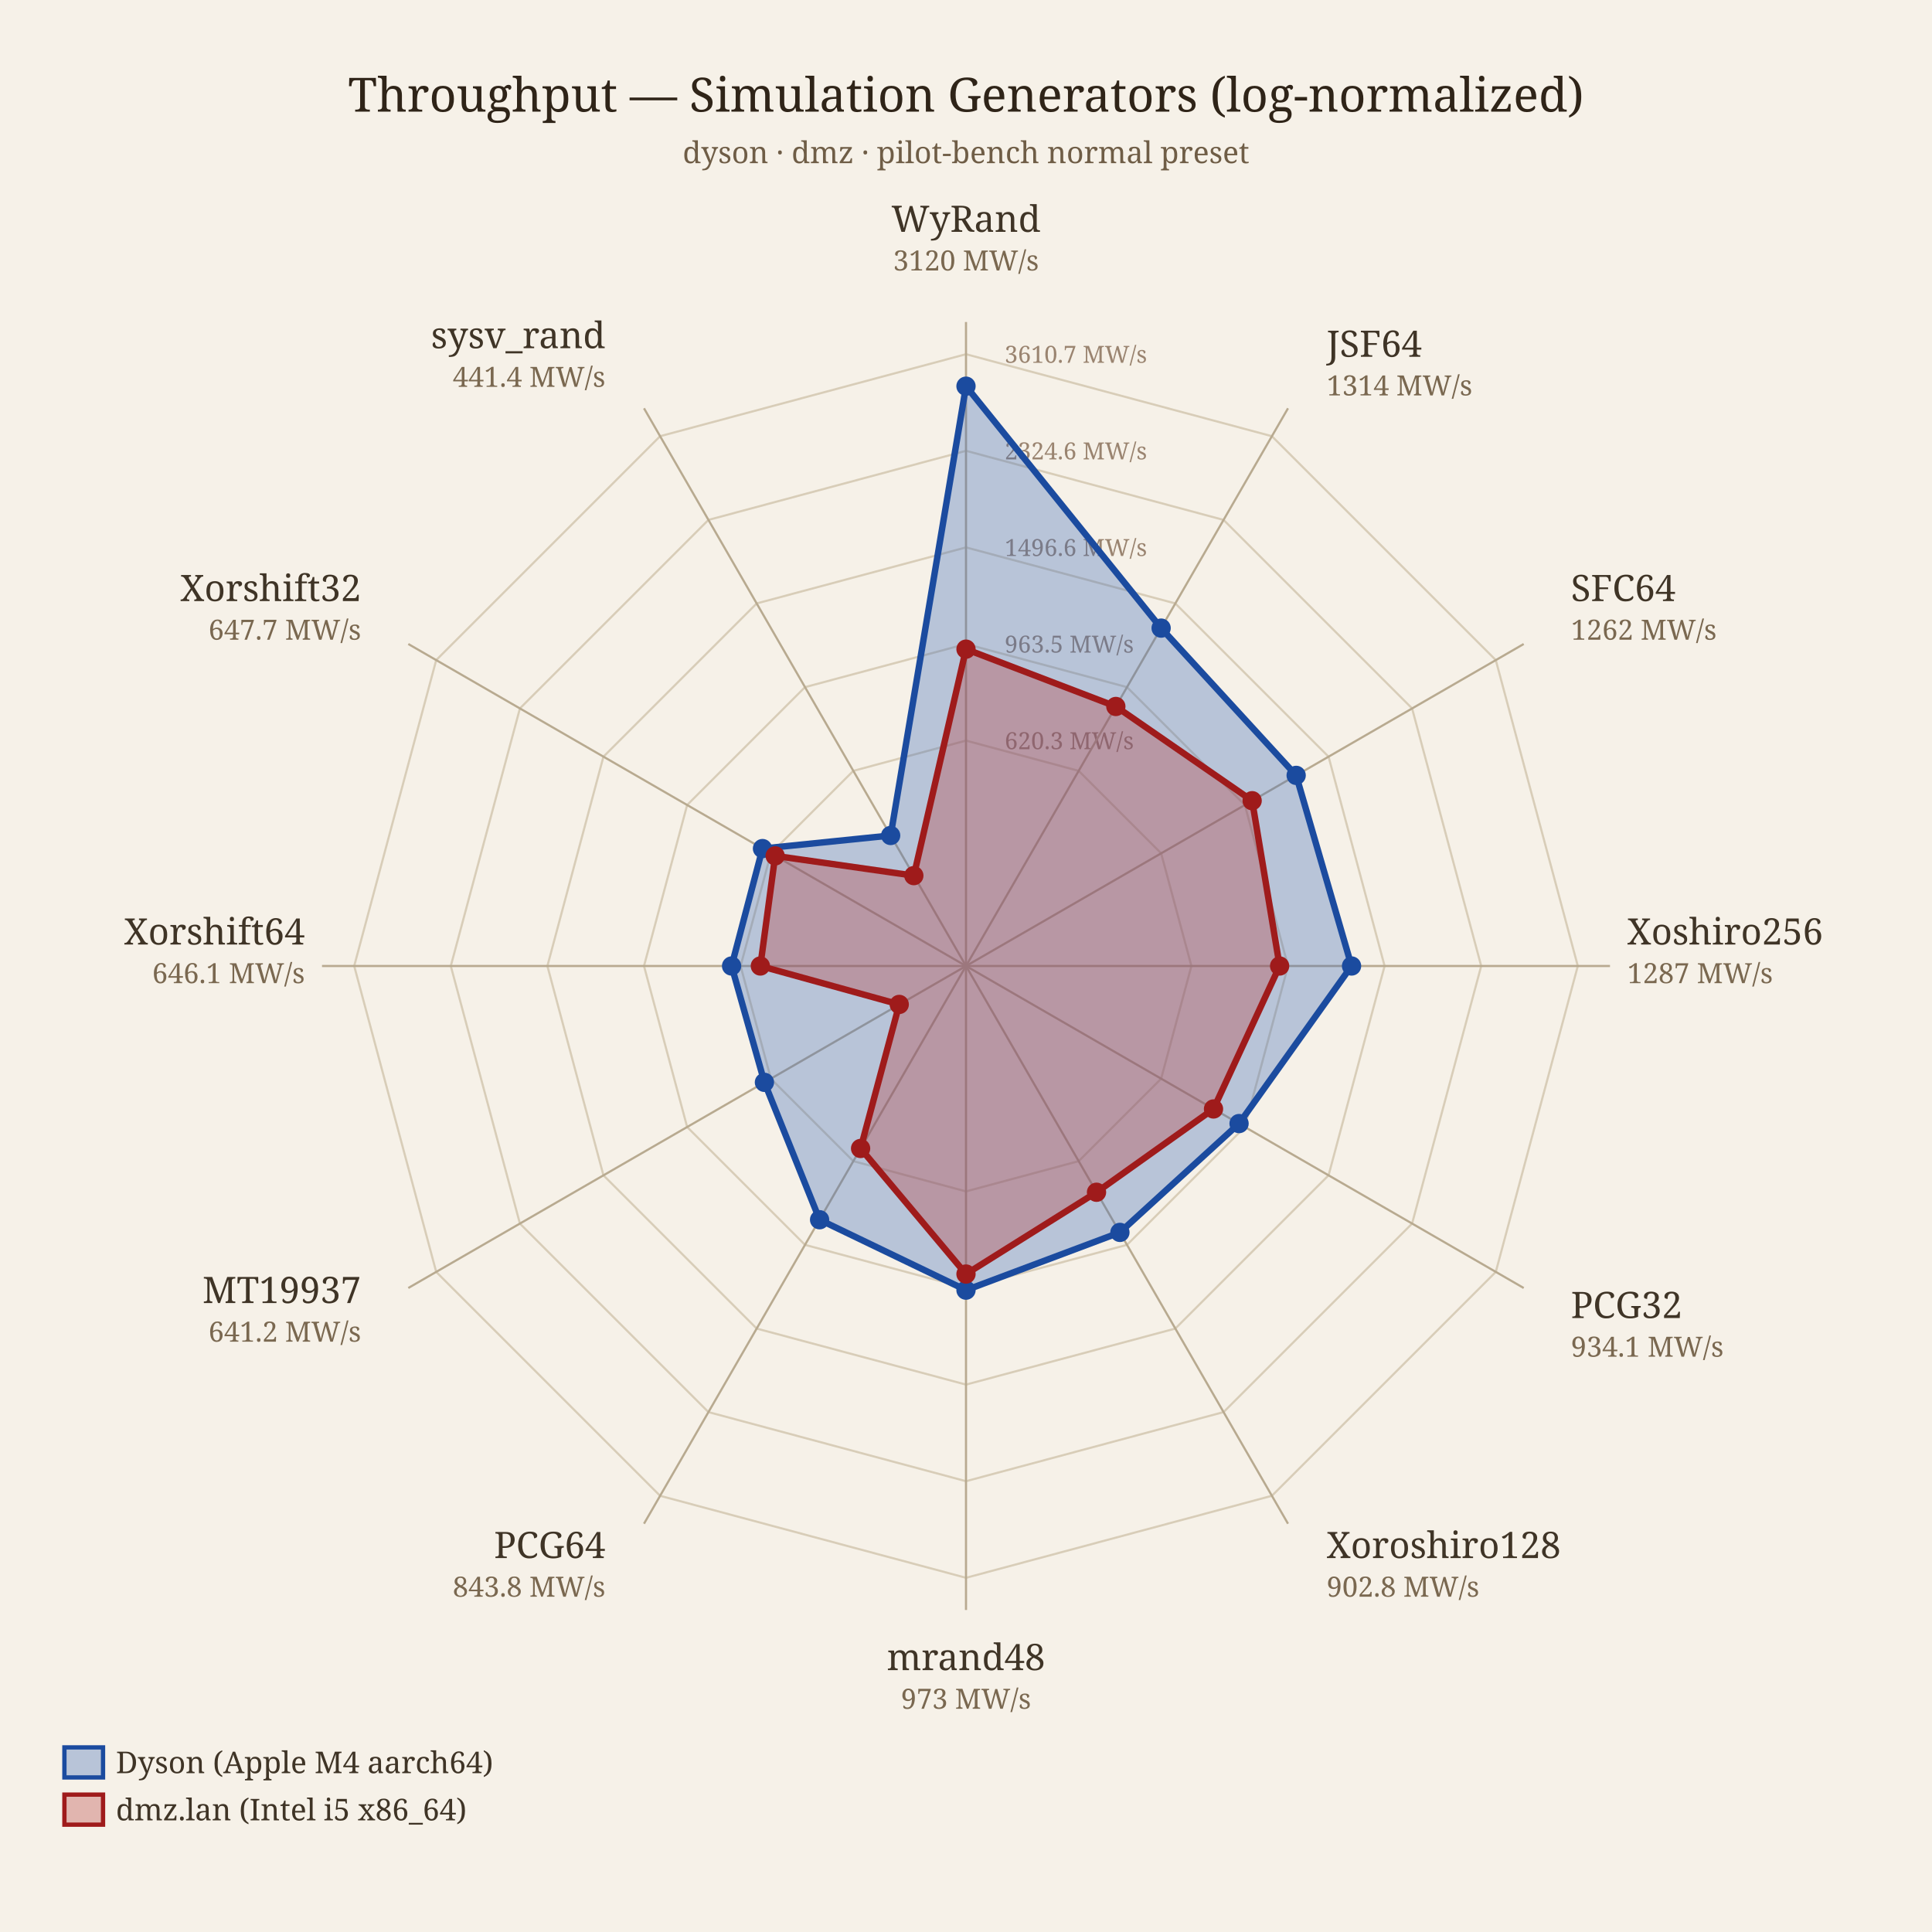
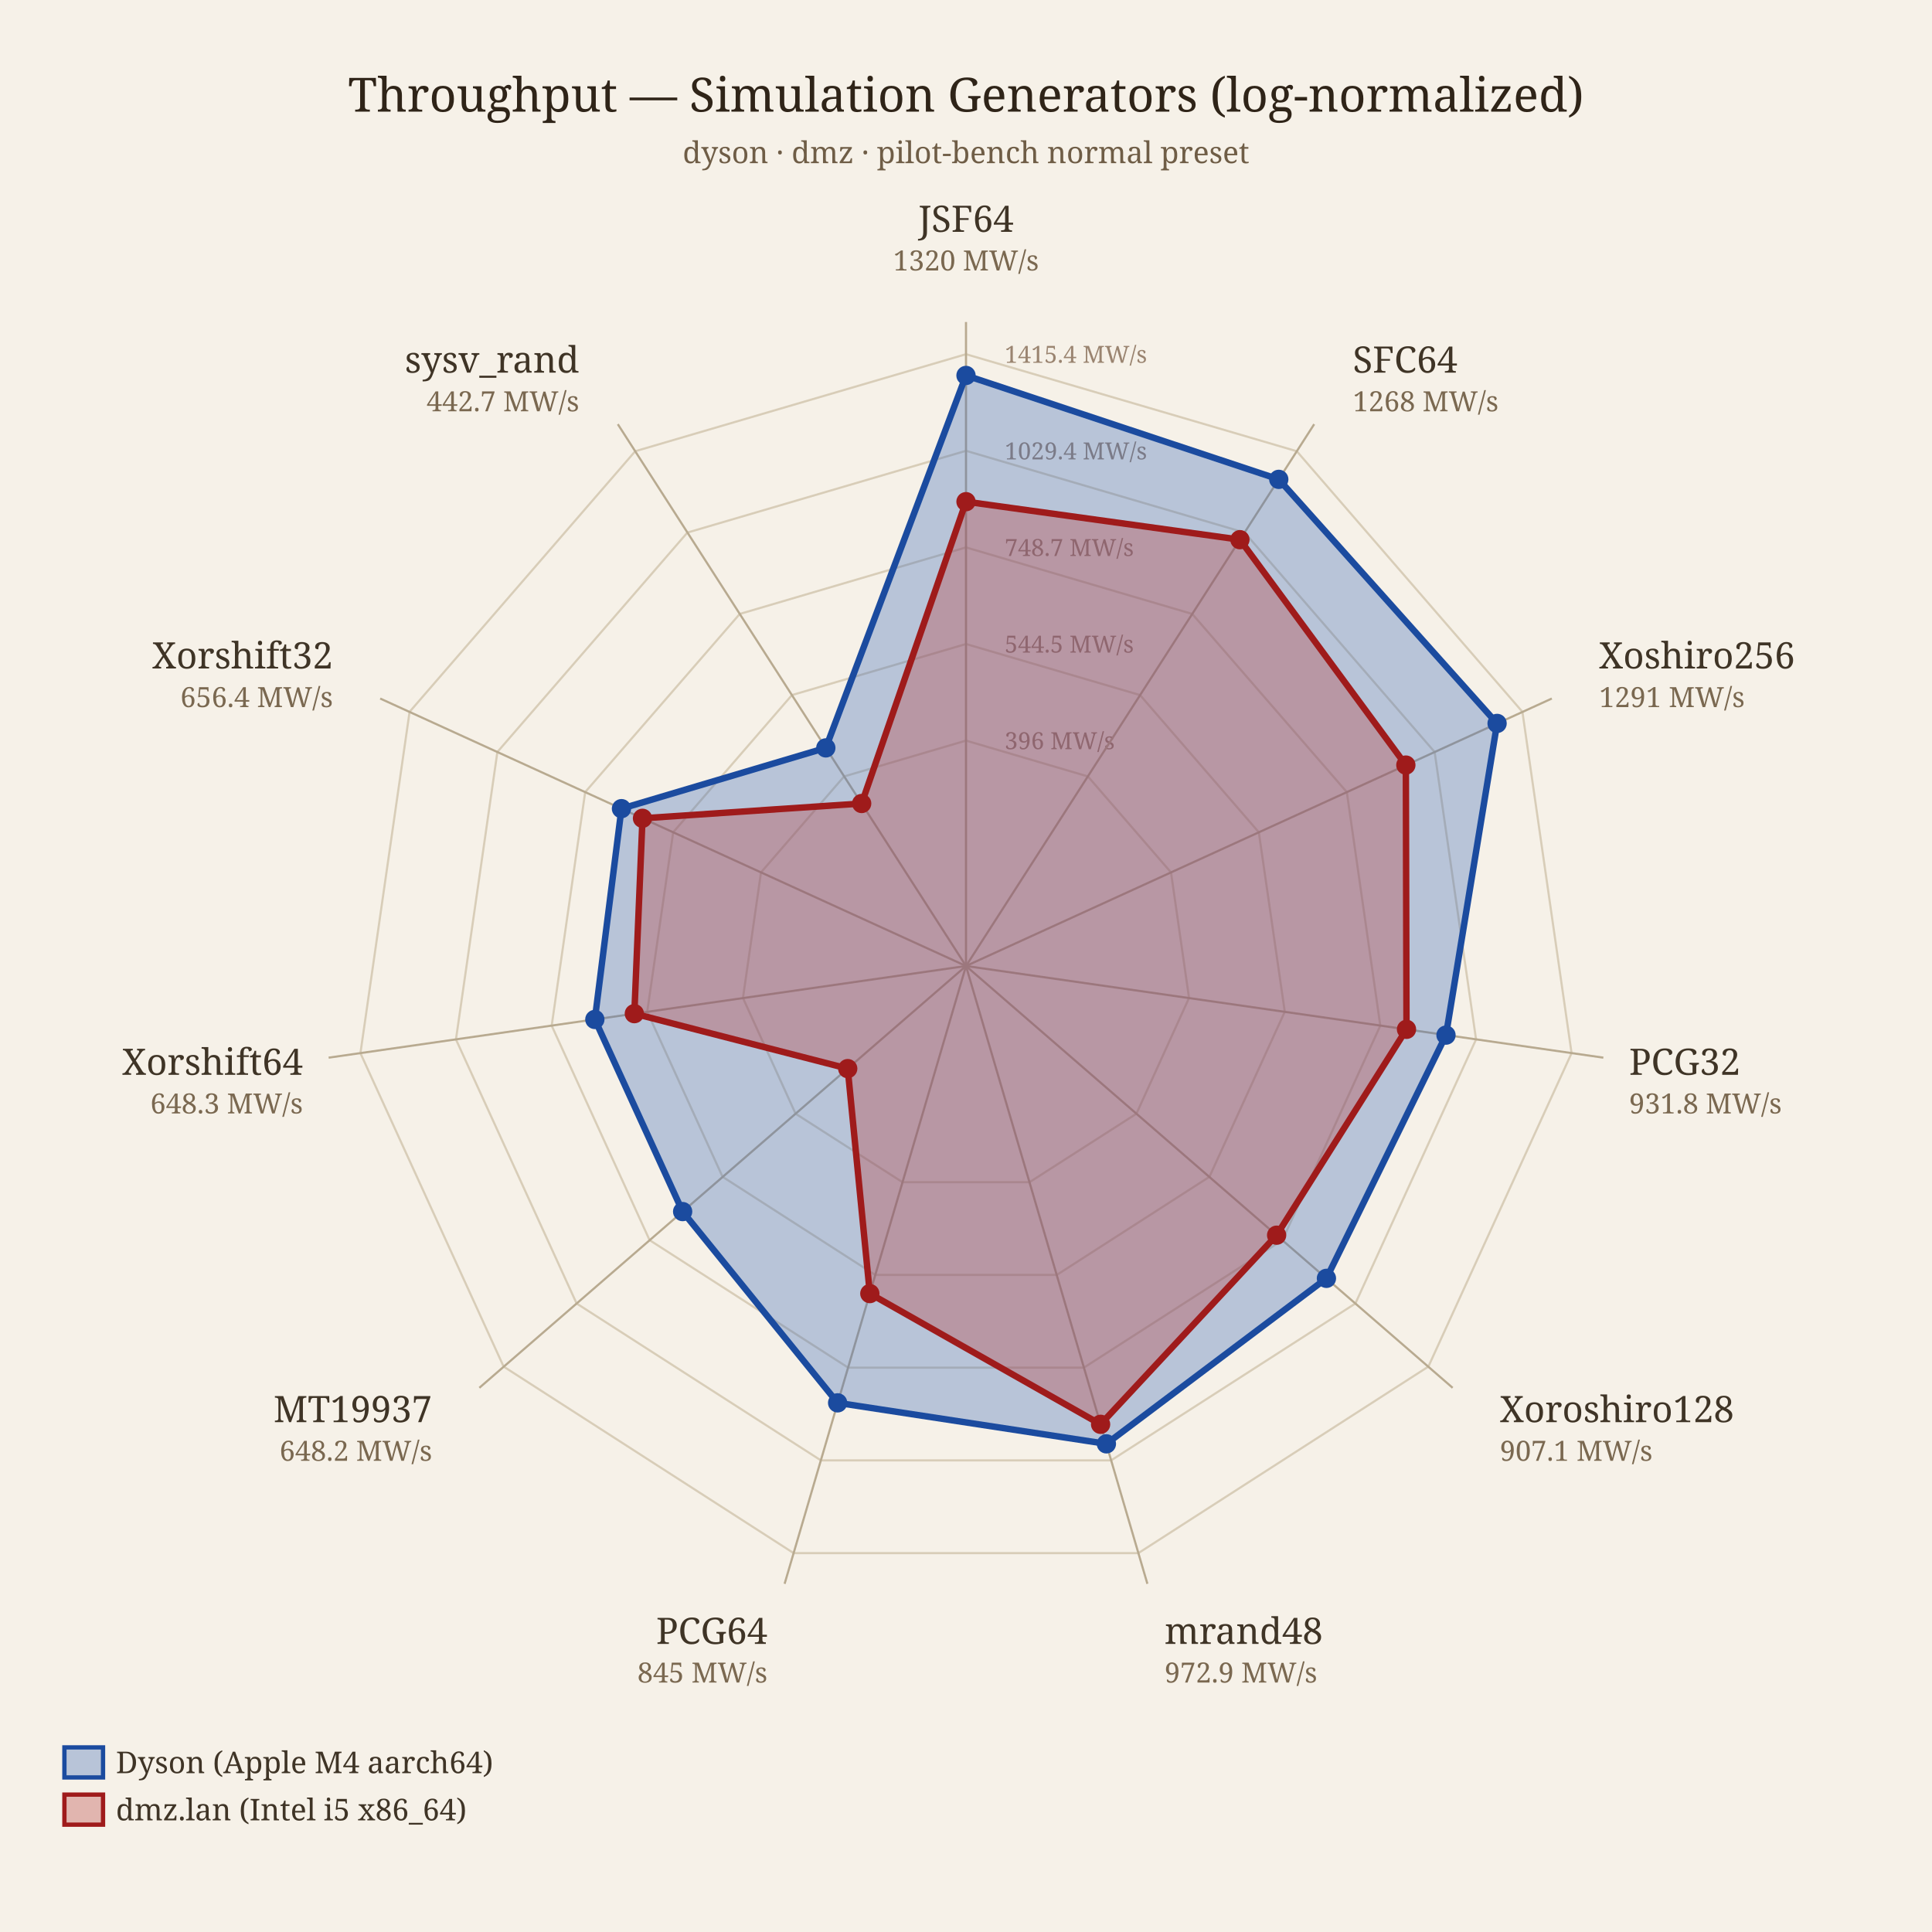
<svg xmlns="http://www.w3.org/2000/svg" width="900" height="900" viewBox="0 0 900 900">
  <rect width="100%" height="100%" fill="#f6f1e8" />
  <g stroke="#d8cdb8" fill="none">
-     <polygon points="450.0,345.0 502.5,359.1 540.9,397.5 555.0,450.0 540.9,502.5 502.5,540.9 450.0,555.0 397.5,540.9 359.1,502.5 345.0,450.0 359.1,397.5 397.5,359.1" stroke-width="1" />
-     <polygon points="450.0,300.0 525.0,320.1 579.9,375.0 600.0,450.0 579.9,525.0 525.0,579.9 450.0,600.0 375.0,579.9 320.1,525.0 300.0,450.0 320.1,375.0 375.0,320.1" stroke-width="1" />
-     <polygon points="450.0,255.0 547.5,281.1 618.9,352.5 645.0,450.0 618.9,547.5 547.5,618.9 450.0,645.0 352.5,618.9 281.1,547.5 255.0,450.0 281.1,352.5 352.5,281.1" stroke-width="1" />
-     <polygon points="450.0,210.0 570.0,242.2 657.8,330.0 690.0,450.0 657.8,570.0 570.0,657.8 450.0,690.0 330.0,657.8 242.2,570.0 210.0,450.0 242.2,330.0 330.0,242.2" stroke-width="1" />
-     <polygon points="450.0,165.0 592.5,203.2 696.8,307.5 735.0,450.0 696.8,592.5 592.5,696.8 450.0,735.0 307.5,696.8 203.2,592.5 165.0,450.0 203.2,307.5 307.5,203.2" stroke-width="1" />
+     <polygon points="450.0,345.0 506.8,361.7 545.5,406.4 553.9,464.9 529.4,518.8 479.6,550.7 420.4,550.7 370.6,518.8 346.1,464.9 354.5,406.4 393.2,361.7" stroke-width="1" />
+     <polygon points="450.0,300.0 531.1,323.8 586.4,387.7 598.5,471.3 563.4,548.2 492.3,593.9 407.7,593.9 336.6,548.2 301.5,471.3 313.6,387.7 368.9,323.8" stroke-width="1" />
+     <polygon points="450.0,255.0 555.4,286.0 627.4,369.0 643.0,477.8 597.4,577.7 504.9,637.1 395.1,637.1 302.6,577.7 257.0,477.8 272.6,369.0 344.6,286.0" stroke-width="1" />
+     <polygon points="450.0,210.0 579.8,248.1 668.3,350.3 687.6,484.2 631.4,607.2 517.6,680.3 382.4,680.3 268.6,607.2 212.4,484.2 231.7,350.3 320.2,248.1" stroke-width="1" />
+     <polygon points="450.0,165.0 604.1,210.2 709.2,331.6 732.1,490.6 665.4,636.6 530.3,723.5 369.7,723.5 234.6,636.6 167.9,490.6 190.8,331.6 295.9,210.2" stroke-width="1" />
  </g>
  <g font-family="Georgia, serif" font-size="11" fill="#9a8470" text-anchor="middle">
-     <text x="468.0" y="349.0" text-anchor="start">620.3 MW/s</text>
-     <text x="468.0" y="304.0" text-anchor="start">963.5 MW/s</text>
-     <text x="468.0" y="259.0" text-anchor="start">1496.6 MW/s</text>
-     <text x="468.0" y="214.0" text-anchor="start">2324.6 MW/s</text>
-     <text x="468.0" y="169.0" text-anchor="start">3610.7 MW/s</text>
+     <text x="468.0" y="349.0" text-anchor="start">396 MW/s</text>
+     <text x="468.0" y="304.0" text-anchor="start">544.5 MW/s</text>
+     <text x="468.0" y="259.0" text-anchor="start">748.7 MW/s</text>
+     <text x="468.0" y="214.0" text-anchor="start">1029.4 MW/s</text>
+     <text x="468.0" y="169.0" text-anchor="start">1415.4 MW/s</text>
  </g>
  <g stroke="#b8aa90" stroke-width="1">
    <line x1="450" y1="450" x2="450.0" y2="150.0" />
-     <line x1="450" y1="450" x2="600.0" y2="190.2" />
-     <line x1="450" y1="450" x2="709.8" y2="300.0" />
-     <line x1="450" y1="450" x2="750.0" y2="450.0" />
-     <line x1="450" y1="450" x2="709.8" y2="600.0" />
-     <line x1="450" y1="450" x2="600.0" y2="709.8" />
-     <line x1="450" y1="450" x2="450.0" y2="750.0" />
-     <line x1="450" y1="450" x2="300.0" y2="709.8" />
-     <line x1="450" y1="450" x2="190.2" y2="600.0" />
-     <line x1="450" y1="450" x2="150.0" y2="450.0" />
-     <line x1="450" y1="450" x2="190.2" y2="300.0" />
-     <line x1="450" y1="450" x2="300.0" y2="190.2" />
+     <line x1="450" y1="450" x2="612.2" y2="197.6" />
+     <line x1="450" y1="450" x2="722.9" y2="325.4" />
+     <line x1="450" y1="450" x2="746.9" y2="492.7" />
+     <line x1="450" y1="450" x2="676.7" y2="646.5" />
+     <line x1="450" y1="450" x2="534.5" y2="737.8" />
+     <line x1="450" y1="450" x2="365.5" y2="737.8" />
+     <line x1="450" y1="450" x2="223.3" y2="646.5" />
+     <line x1="450" y1="450" x2="153.1" y2="492.7" />
+     <line x1="450" y1="450" x2="177.1" y2="325.4" />
+     <line x1="450" y1="450" x2="287.8" y2="197.6" />
  </g>
-   <polygon points="450.0,179.9 540.9,292.6 603.8,361.2 629.6,450.0 577.2,523.4 521.7,574.1 450.0,601.0 381.8,568.2 356.1,504.2 340.8,450.0 355.2,395.3 414.9,389.2" fill="#3c6bb855" stroke="#1b4b9f" stroke-width="3" />
+   <polygon points="450.0,174.9 595.7,223.3 697.4,337.0 673.6,482.2 617.9,595.5 515.4,672.6 390.2,653.5 318.0,564.4 277.1,474.9 289.5,376.7 384.7,348.4" fill="#3c6bb855" stroke="#1b4b9f" stroke-width="3" />
  <g>
-     <circle cx="450.0" cy="179.9" r="4.5" fill="#1b4b9f" />
-     <circle cx="540.9" cy="292.6" r="4.5" fill="#1b4b9f" />
-     <circle cx="603.8" cy="361.2" r="4.5" fill="#1b4b9f" />
-     <circle cx="629.6" cy="450.0" r="4.5" fill="#1b4b9f" />
-     <circle cx="577.2" cy="523.4" r="4.5" fill="#1b4b9f" />
-     <circle cx="521.7" cy="574.1" r="4.5" fill="#1b4b9f" />
-     <circle cx="450.0" cy="601.0" r="4.5" fill="#1b4b9f" />
-     <circle cx="381.8" cy="568.2" r="4.5" fill="#1b4b9f" />
-     <circle cx="356.1" cy="504.2" r="4.5" fill="#1b4b9f" />
-     <circle cx="340.8" cy="450.0" r="4.5" fill="#1b4b9f" />
-     <circle cx="355.2" cy="395.3" r="4.5" fill="#1b4b9f" />
-     <circle cx="414.9" cy="389.2" r="4.5" fill="#1b4b9f" />
+     <circle cx="450.0" cy="174.9" r="4.5" fill="#1b4b9f" />
+     <circle cx="595.7" cy="223.3" r="4.5" fill="#1b4b9f" />
+     <circle cx="697.4" cy="337.0" r="4.5" fill="#1b4b9f" />
+     <circle cx="673.6" cy="482.2" r="4.5" fill="#1b4b9f" />
+     <circle cx="617.9" cy="595.5" r="4.5" fill="#1b4b9f" />
+     <circle cx="515.4" cy="672.6" r="4.5" fill="#1b4b9f" />
+     <circle cx="390.2" cy="653.5" r="4.5" fill="#1b4b9f" />
+     <circle cx="318.0" cy="564.4" r="4.5" fill="#1b4b9f" />
+     <circle cx="277.1" cy="474.9" r="4.5" fill="#1b4b9f" />
+     <circle cx="289.5" cy="376.7" r="4.5" fill="#1b4b9f" />
+     <circle cx="384.7" cy="348.4" r="4.5" fill="#1b4b9f" />
  </g>
-   <polygon points="450.0,302.4 519.8,329.1 583.3,373.0 596.1,450.0 565.3,516.6 510.8,555.4 450.0,593.5 400.9,535.0 418.9,467.9 354.2,450.0 361.1,398.7 425.7,407.9" fill="#b83c3c55" stroke="#9f1b1b" stroke-width="3" />
+   <polygon points="450.0,233.7 577.6,251.4 654.9,356.4 655.2,479.5 594.7,575.4 512.7,663.5 405.2,602.6 394.9,497.8 295.5,472.2 299.3,381.2 401.4,374.3" fill="#b83c3c55" stroke="#9f1b1b" stroke-width="3" />
  <g>
-     <circle cx="450.0" cy="302.4" r="4.5" fill="#9f1b1b" />
-     <circle cx="519.8" cy="329.1" r="4.5" fill="#9f1b1b" />
-     <circle cx="583.3" cy="373.0" r="4.5" fill="#9f1b1b" />
-     <circle cx="596.1" cy="450.0" r="4.5" fill="#9f1b1b" />
-     <circle cx="565.3" cy="516.6" r="4.5" fill="#9f1b1b" />
-     <circle cx="510.8" cy="555.4" r="4.5" fill="#9f1b1b" />
-     <circle cx="450.0" cy="593.5" r="4.5" fill="#9f1b1b" />
-     <circle cx="400.9" cy="535.0" r="4.5" fill="#9f1b1b" />
-     <circle cx="418.9" cy="467.9" r="4.5" fill="#9f1b1b" />
-     <circle cx="354.2" cy="450.0" r="4.5" fill="#9f1b1b" />
-     <circle cx="361.1" cy="398.7" r="4.5" fill="#9f1b1b" />
-     <circle cx="425.7" cy="407.9" r="4.5" fill="#9f1b1b" />
+     <circle cx="450.0" cy="233.7" r="4.5" fill="#9f1b1b" />
+     <circle cx="577.6" cy="251.4" r="4.5" fill="#9f1b1b" />
+     <circle cx="654.9" cy="356.4" r="4.5" fill="#9f1b1b" />
+     <circle cx="655.2" cy="479.5" r="4.5" fill="#9f1b1b" />
+     <circle cx="594.7" cy="575.4" r="4.5" fill="#9f1b1b" />
+     <circle cx="512.7" cy="663.5" r="4.5" fill="#9f1b1b" />
+     <circle cx="405.2" cy="602.6" r="4.5" fill="#9f1b1b" />
+     <circle cx="394.9" cy="497.8" r="4.5" fill="#9f1b1b" />
+     <circle cx="295.5" cy="472.2" r="4.5" fill="#9f1b1b" />
+     <circle cx="299.3" cy="381.2" r="4.5" fill="#9f1b1b" />
+     <circle cx="401.4" cy="374.3" r="4.5" fill="#9f1b1b" />
  </g>
  <g font-family="Georgia, serif" font-size="17" fill="#3f3426">
-     <text x="450.0" y="108.0" text-anchor="middle">WyRand</text>
-     <text x="450.0" y="126.0" text-anchor="middle" font-size="13" fill="#7a6850">3120 MW/s</text>
-     <text x="618.0" y="166.2" text-anchor="start">JSF64</text>
-     <text x="618.0" y="184.2" text-anchor="start" font-size="13" fill="#7a6850">1314 MW/s</text>
-     <text x="731.8" y="280.0" text-anchor="start">SFC64</text>
-     <text x="731.8" y="298.0" text-anchor="start" font-size="13" fill="#7a6850">1262 MW/s</text>
-     <text x="758.0" y="440.0" text-anchor="start">Xoshiro256</text>
-     <text x="758.0" y="458.0" text-anchor="start" font-size="13" fill="#7a6850">1287 MW/s</text>
-     <text x="731.8" y="614.0" text-anchor="start">PCG32</text>
-     <text x="731.8" y="632.0" text-anchor="start" font-size="13" fill="#7a6850">934.1 MW/s</text>
-     <text x="618.0" y="725.8" text-anchor="start">Xoroshiro128</text>
-     <text x="618.0" y="743.8" text-anchor="start" font-size="13" fill="#7a6850">902.8 MW/s</text>
-     <text x="450.0" y="778.0" text-anchor="middle">mrand48</text>
-     <text x="450.0" y="796.0" text-anchor="middle" font-size="13" fill="#7a6850">973 MW/s</text>
-     <text x="282.0" y="725.8" text-anchor="end">PCG64</text>
-     <text x="282.0" y="743.8" text-anchor="end" font-size="13" fill="#7a6850">843.8 MW/s</text>
-     <text x="168.2" y="607.0" text-anchor="end">MT19937</text>
-     <text x="168.2" y="625.0" text-anchor="end" font-size="13" fill="#7a6850">641.2 MW/s</text>
-     <text x="142.0" y="440.0" text-anchor="end">Xorshift64</text>
-     <text x="142.0" y="458.0" text-anchor="end" font-size="13" fill="#7a6850">646.1 MW/s</text>
-     <text x="168.2" y="280.0" text-anchor="end">Xorshift32</text>
-     <text x="168.2" y="298.0" text-anchor="end" font-size="13" fill="#7a6850">647.7 MW/s</text>
-     <text x="282.0" y="162.2" text-anchor="end">sysv_rand</text>
-     <text x="282.0" y="180.2" text-anchor="end" font-size="13" fill="#7a6850">441.4 MW/s</text>
+     <text x="450.0" y="108.0" text-anchor="middle">JSF64</text>
+     <text x="450.0" y="126.0" text-anchor="middle" font-size="13" fill="#7a6850">1320 MW/s</text>
+     <text x="630.2" y="173.6" text-anchor="start">SFC64</text>
+     <text x="630.2" y="191.6" text-anchor="start" font-size="13" fill="#7a6850">1268 MW/s</text>
+     <text x="744.9" y="311.4" text-anchor="start">Xoshiro256</text>
+     <text x="744.9" y="329.4" text-anchor="start" font-size="13" fill="#7a6850">1291 MW/s</text>
+     <text x="758.9" y="500.7" text-anchor="start">PCG32</text>
+     <text x="758.9" y="518.7" text-anchor="start" font-size="13" fill="#7a6850">931.8 MW/s</text>
+     <text x="698.7" y="662.5" text-anchor="start">Xoroshiro128</text>
+     <text x="698.7" y="680.5" text-anchor="start" font-size="13" fill="#7a6850">907.1 MW/s</text>
+     <text x="542.5" y="765.8" text-anchor="start">mrand48</text>
+     <text x="542.5" y="783.8" text-anchor="start" font-size="13" fill="#7a6850">972.9 MW/s</text>
+     <text x="357.5" y="765.8" text-anchor="end">PCG64</text>
+     <text x="357.5" y="783.8" text-anchor="end" font-size="13" fill="#7a6850">845 MW/s</text>
+     <text x="201.3" y="662.5" text-anchor="end">MT19937</text>
+     <text x="201.3" y="680.5" text-anchor="end" font-size="13" fill="#7a6850">648.2 MW/s</text>
+     <text x="141.1" y="500.7" text-anchor="end">Xorshift64</text>
+     <text x="141.1" y="518.7" text-anchor="end" font-size="13" fill="#7a6850">648.3 MW/s</text>
+     <text x="155.1" y="311.4" text-anchor="end">Xorshift32</text>
+     <text x="155.1" y="329.4" text-anchor="end" font-size="13" fill="#7a6850">656.4 MW/s</text>
+     <text x="269.8" y="173.6" text-anchor="end">sysv_rand</text>
+     <text x="269.8" y="191.6" text-anchor="end" font-size="13" fill="#7a6850">442.7 MW/s</text>
  </g>
  <g font-family="Georgia, serif" font-size="14" fill="#3f3426">
    <rect x="30" y="814" width="18" height="14" fill="#3c6bb855" stroke="#1b4b9f" stroke-width="2" />
    <text x="54" y="826">Dyson (Apple M4 aarch64)</text>
    <rect x="30" y="836" width="18" height="14" fill="#b83c3c55" stroke="#9f1b1b" stroke-width="2" />
    <text x="54" y="848">dmz.lan (Intel i5 x86_64)</text>
  </g>
  <text x="450" y="52" text-anchor="middle" font-family="Georgia, serif" font-size="22" fill="#2f2418">Throughput — Simulation Generators (log-normalized)</text>
  <text x="450" y="76" text-anchor="middle" font-family="Georgia, serif" font-size="14" fill="#6f5d46">dyson · dmz · pilot-bench normal preset</text>
</svg>
